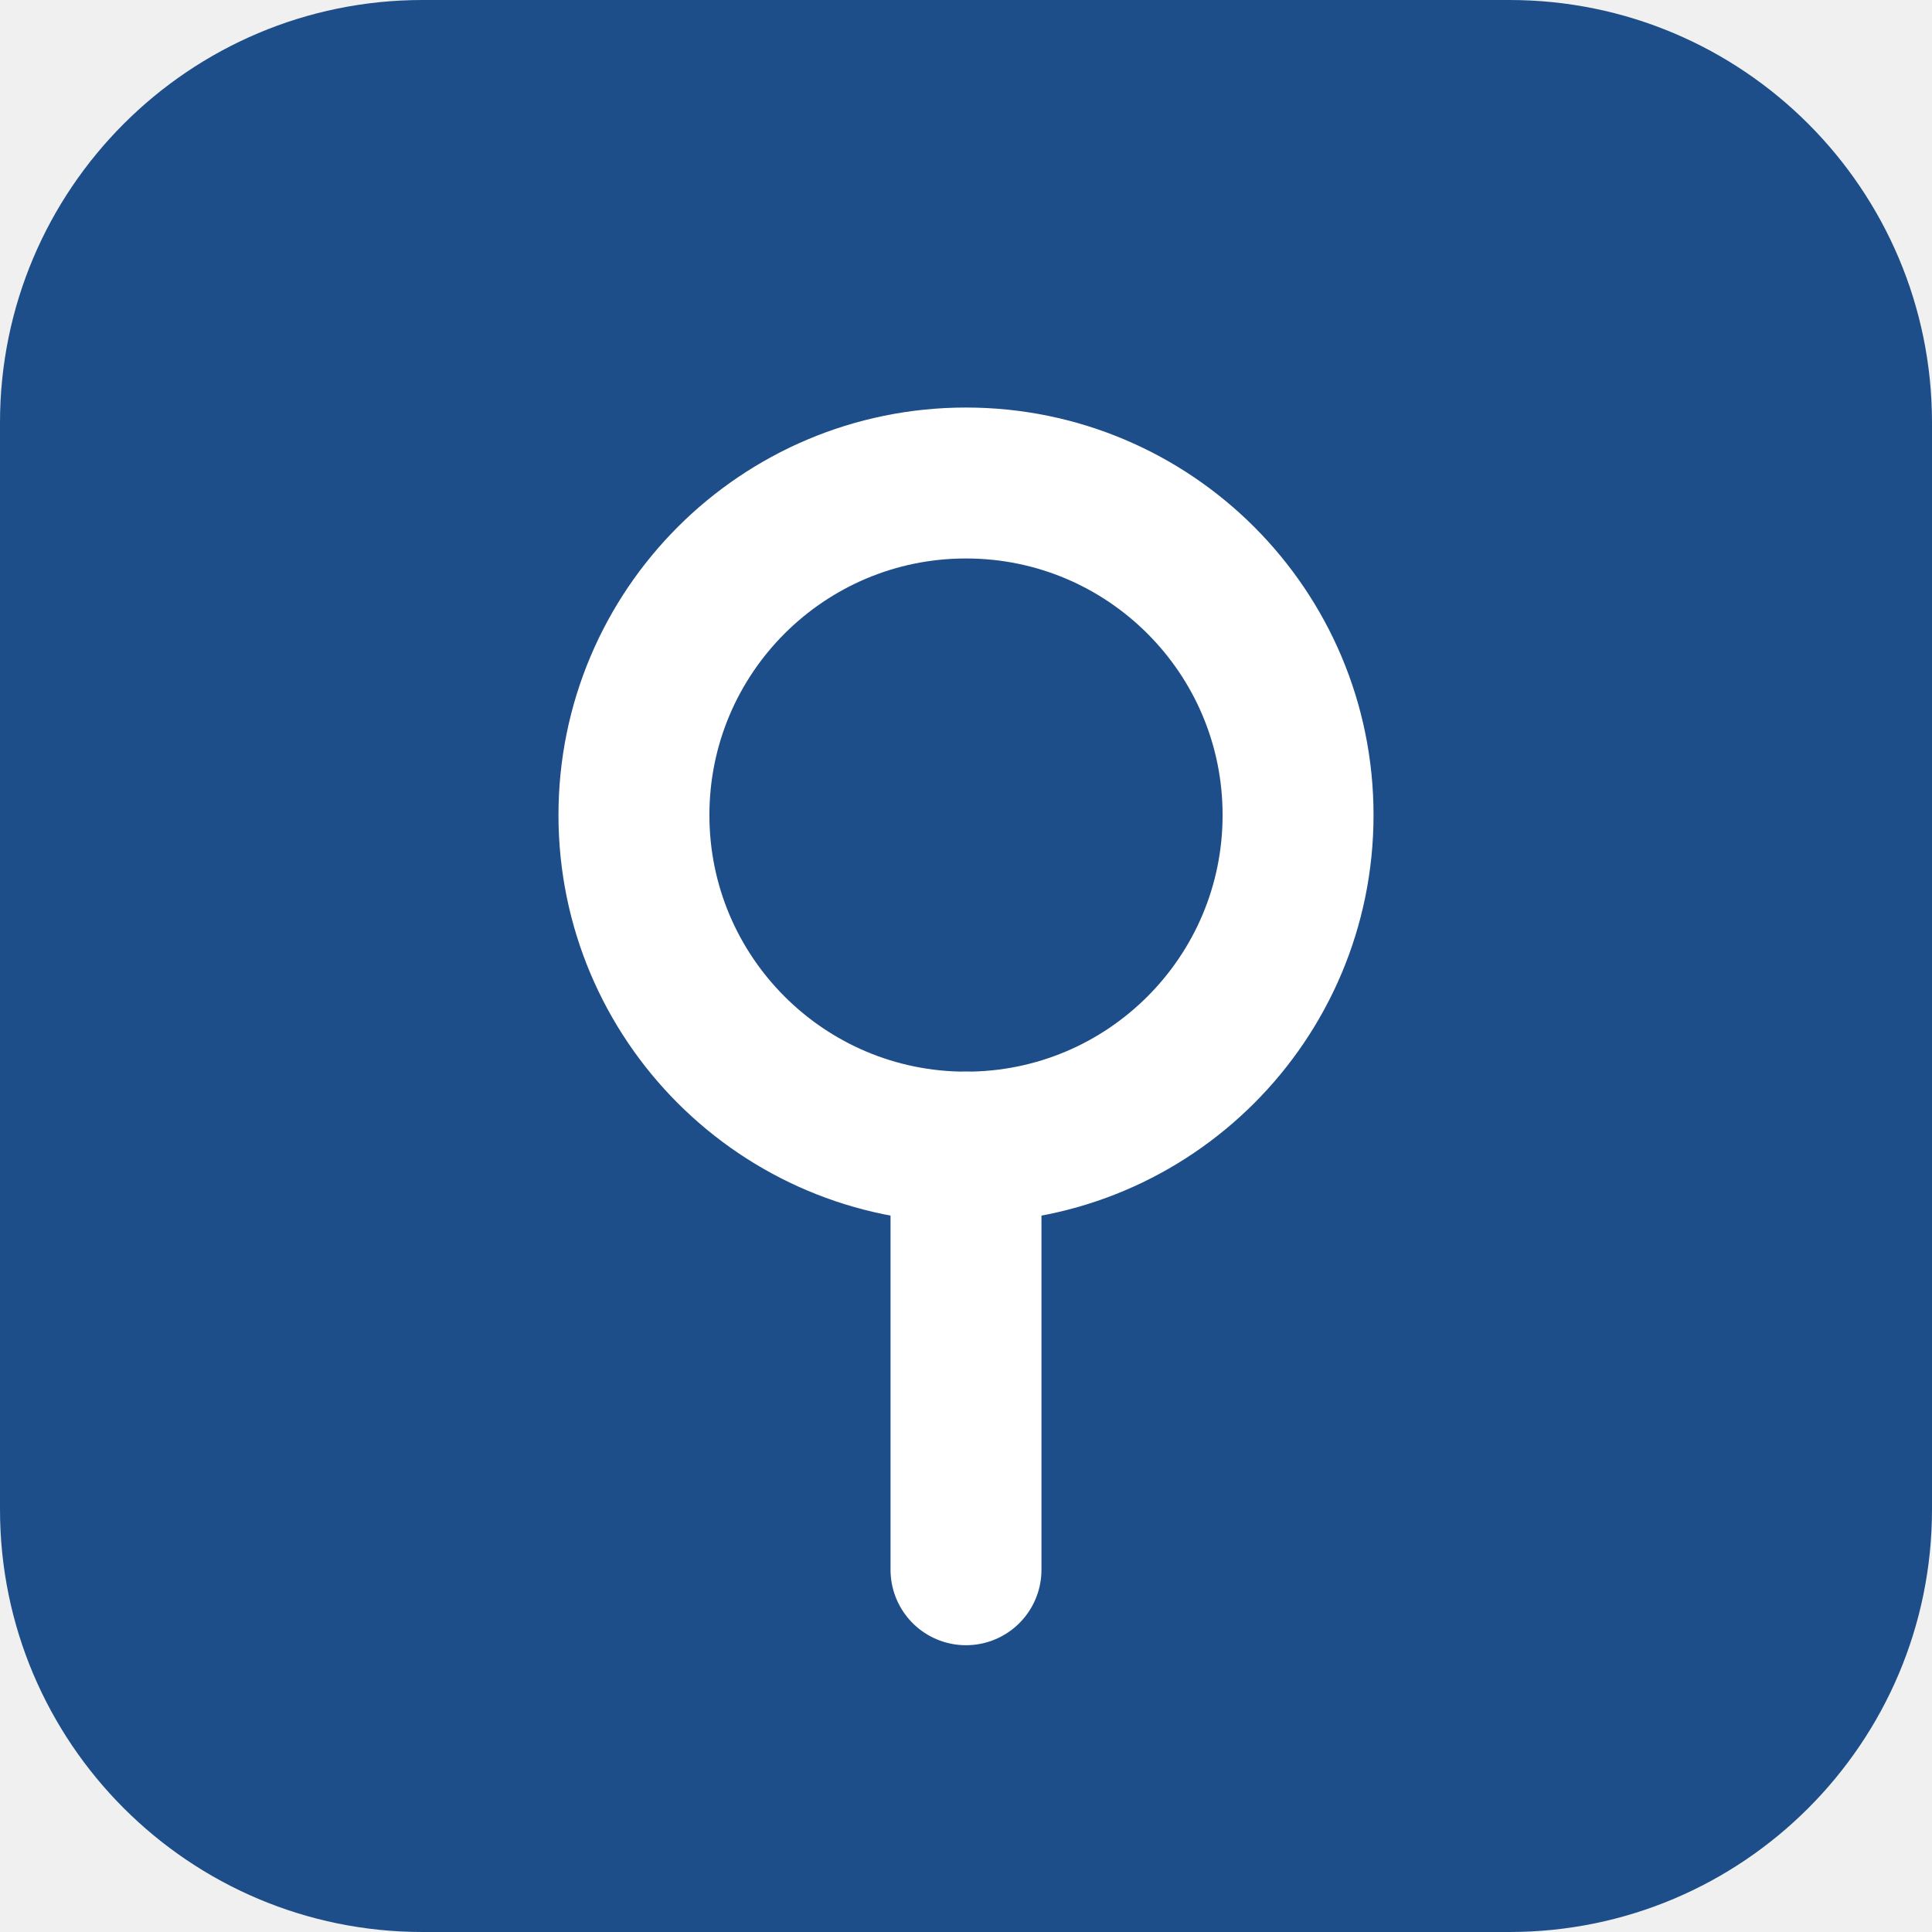
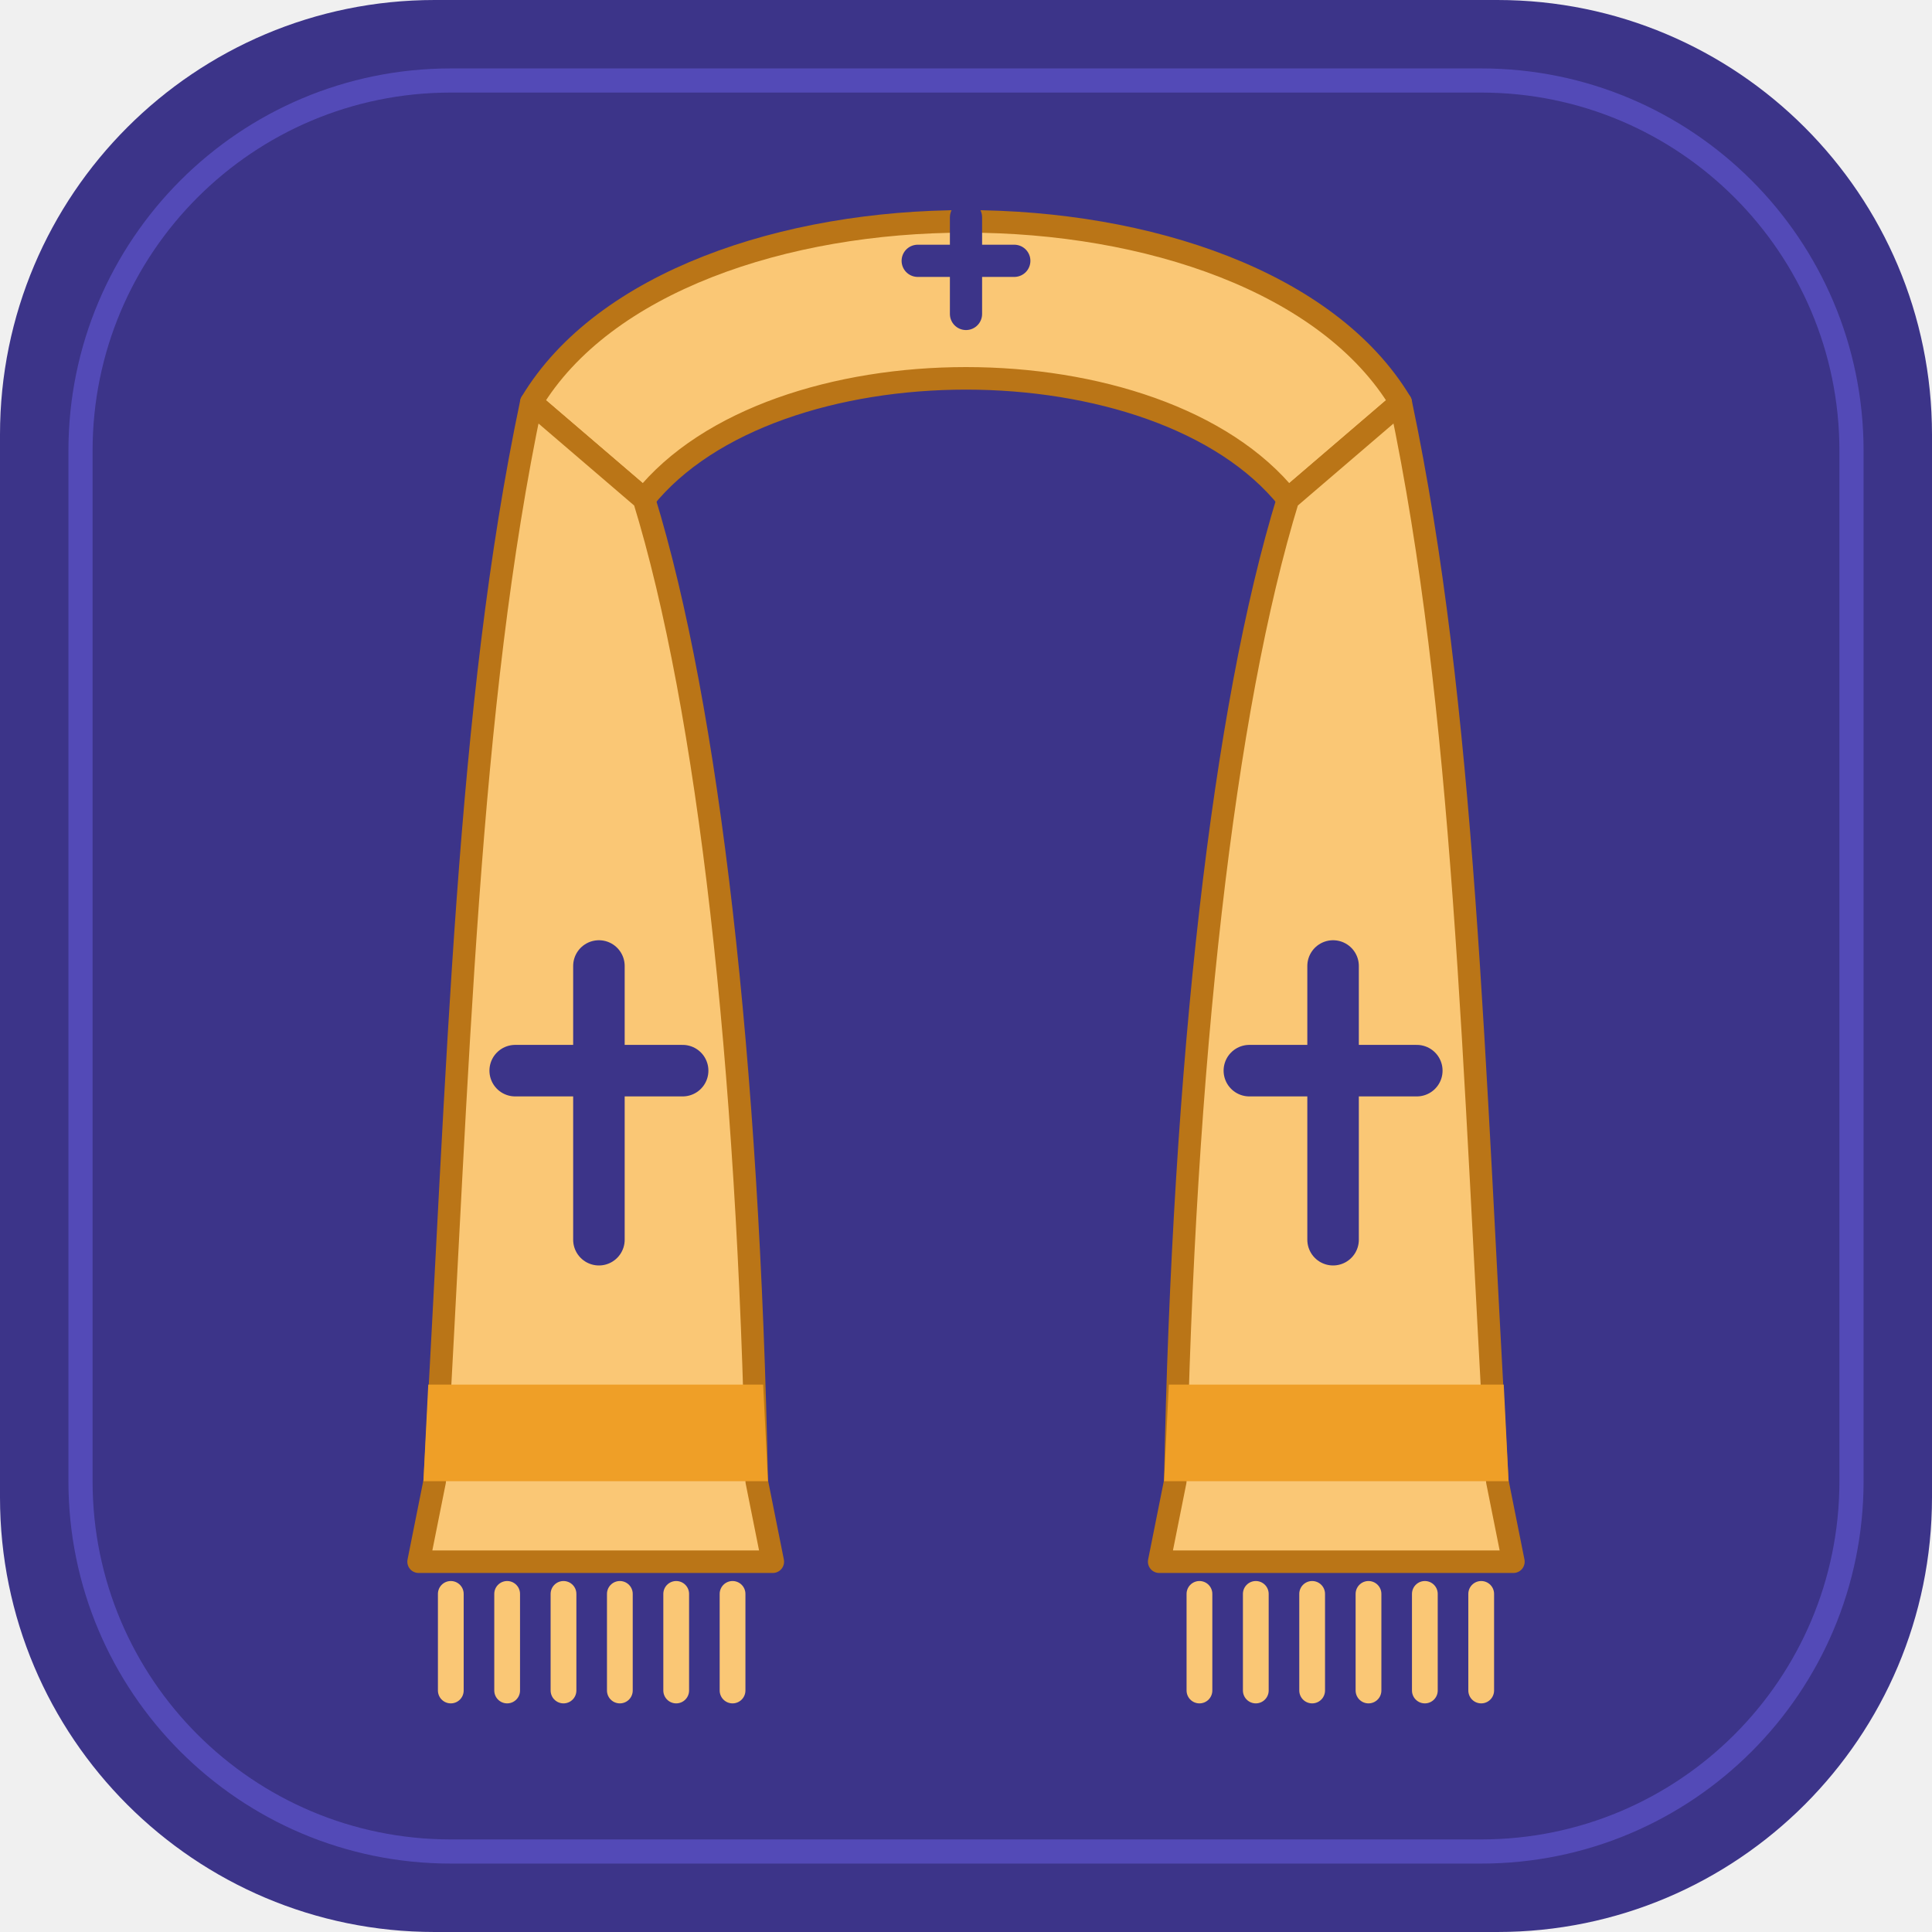
- <svg xmlns="http://www.w3.org/2000/svg" viewBox="0 0 64 64">
-   <rect width="64" height="64" rx="14" fill="#1d4e89" />
-   <circle cx="32" cy="27" r="11" fill="none" stroke="#fff" stroke-width="5" />
-   <path d="M32 38v14" stroke="#fff" stroke-width="5" stroke-linecap="round" />
+ <svg xmlns="http://www.w3.org/2000/svg" viewBox="0 0 120 120">
+   <rect width="120" height="120" rx="27" fill="#3C3489" />
+   <rect x="5" y="5" width="110" height="110" rx="23" fill="none" stroke="#534AB7" stroke-width="1.5" />
+   <g fill="#FAC775" stroke="#BA7517" stroke-width="1.4" stroke-linejoin="round">
+     <path d="M33 25C42 10 78 10 87 25L80 31C72 21 48 21 40 31Z" />
+     <path d="M33 25C29 44 28.5 66 27 92L26 97H48L47 92C46.5 66 44 44 40 31Z" />
+     <path d="M87 25C91 44 91.5 66 93 92L94 97H72L73 92C73.5 66 76 44 80 31Z" />
+   </g>
+   <g fill="#EF9F27">
+     <path d="M26.6 86H47.4L47.7 92H26.3Z" />
+     <path d="M72.6 86H93.4L93.7 92H72.3Z" />
+   </g>
+   <g stroke="#3C3489" stroke-linecap="round" fill="none">
+     <path d="M37.2 60v17M32 66.5h10.4M82.8 60v17M77.6 66.5H88" stroke-width="3.2" />
+     <path d="M60 13.5v6M57 16.2h6" stroke-width="2" />
+   </g>
+   <g stroke="#FAC775" stroke-width="1.6" stroke-linecap="round">
+     <path d="M28 99v6M31.5 99v6M35 99v6M38.5 99v6M42 99v6M45.5 99v6M74.5 99v6M78 99v6M81.5 99v6M85 99v6M88.5 99v6M92 99v6" />
+   </g>
</svg>
